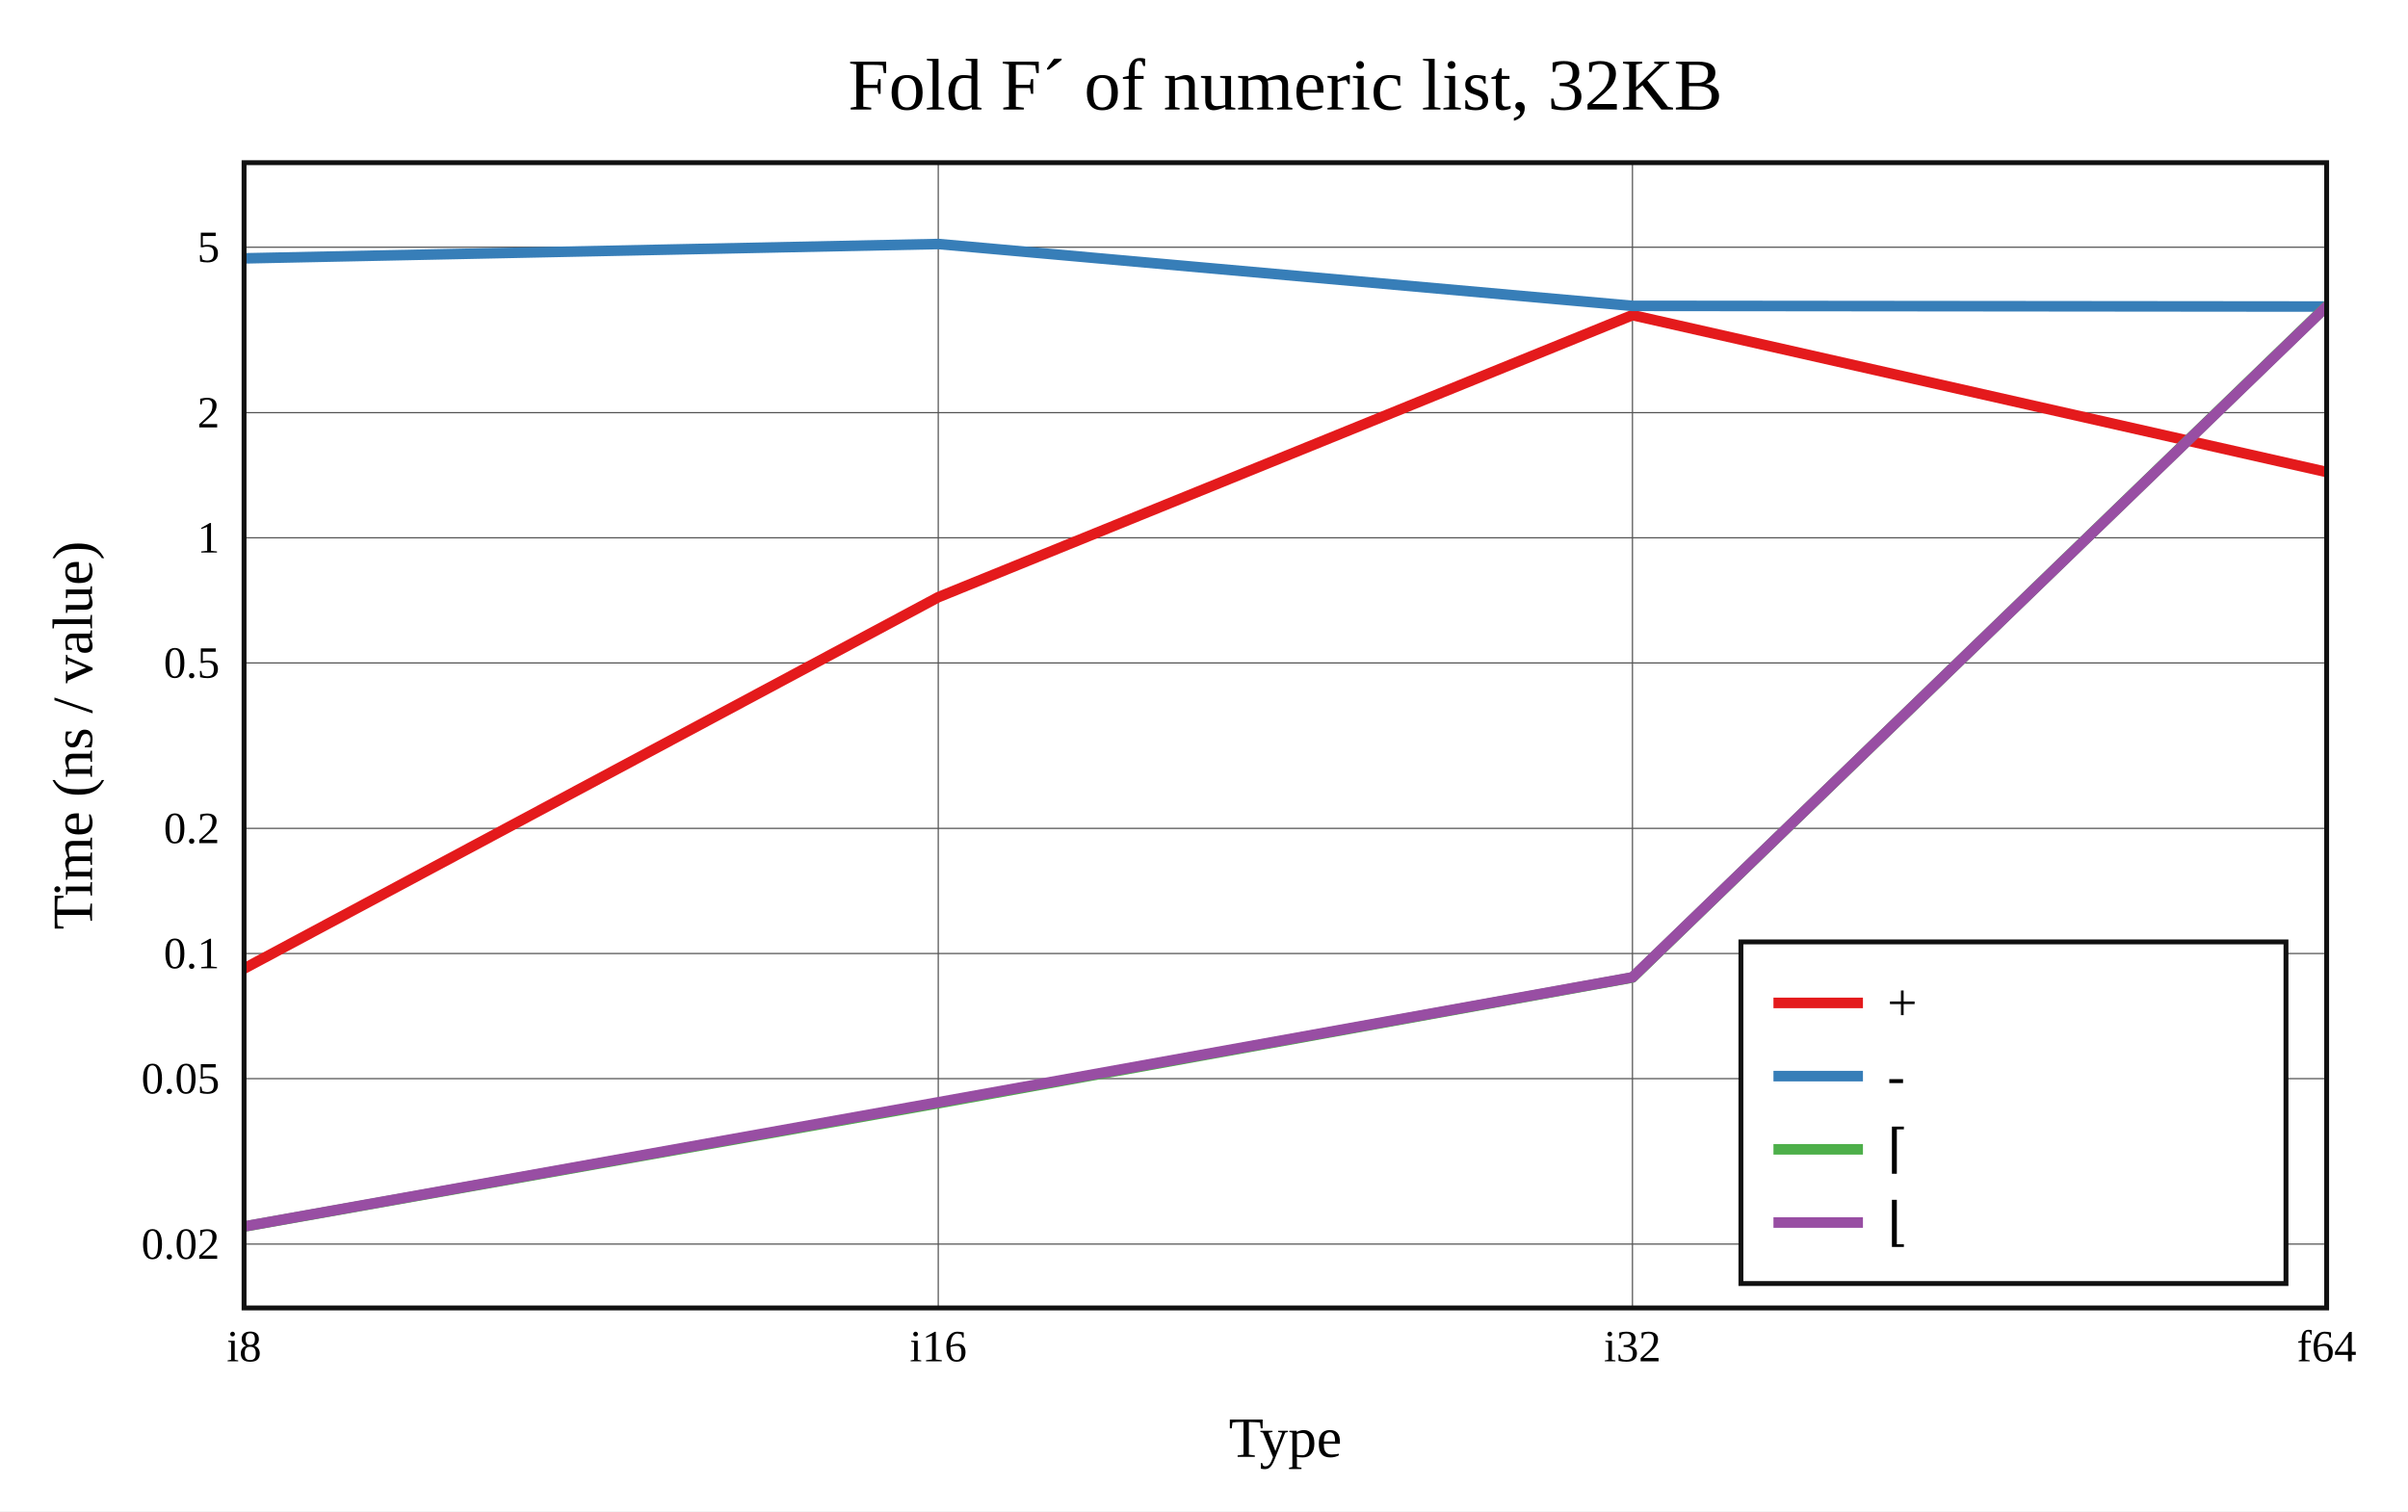
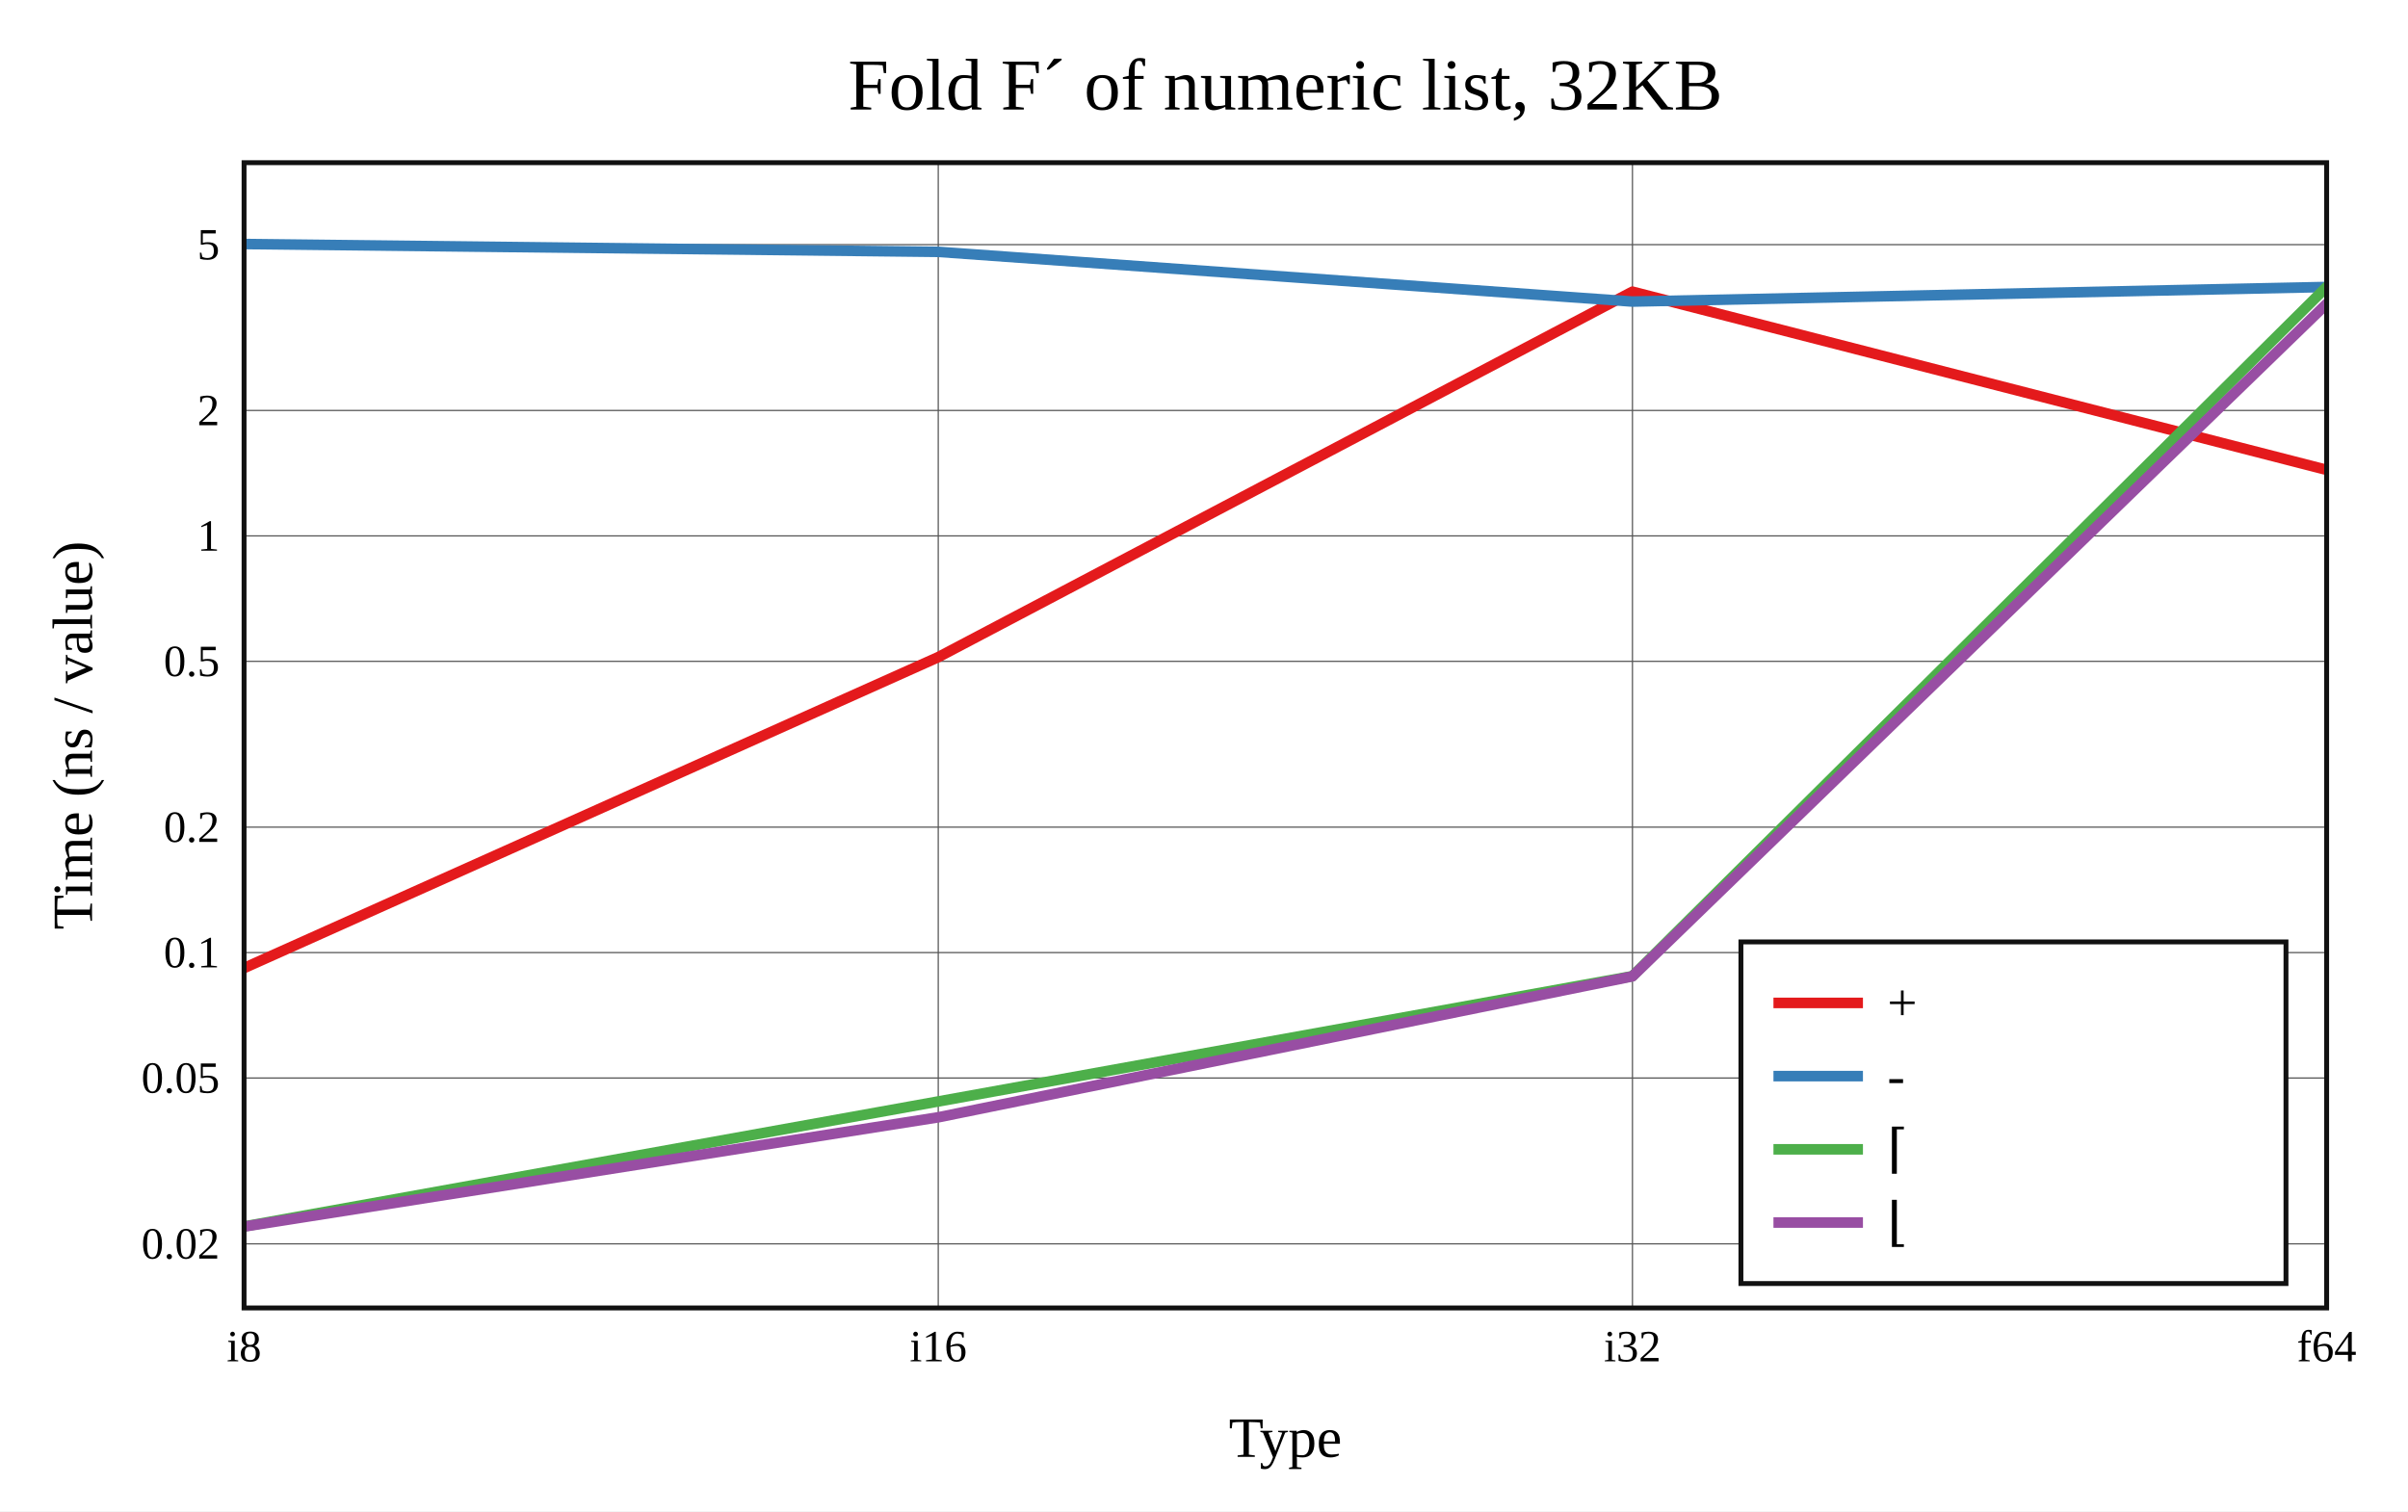
<svg xmlns="http://www.w3.org/2000/svg" viewBox="-60 -40 592 371.6" height="557.4" width="888">
  <g stroke-width="2.6" font-size="14px" text-anchor="middle">
    <defs>
      <clipPath id="clip">
        <rect x="0" y="0" width="512" height="281.6" />
      </clipPath>
    </defs>
    <rect fill="white" x="-60" y="-40" width="592" height="371.6" />
    <text dy="0.33em" font-size="18px" x="256" y="-19">Fold F´ of numeric list, 32KB</text>
    <text dy="0.33em" x="256" y="313.6">Type</text>
    <text dy="0.33em" transform="rotate(-90)" x="-140.8" y="-42">Time (ns / value)</text>
    <g stroke-width="0.3" stroke="#555">
      <path d="M170.667 0v281.6" />
      <path d="M341.333 0v281.6" />
-       <path d="M0 265.898h512" />
-       <path d="M0 225.222h512" />
-       <path d="M0 194.452h512" />
-       <path d="M0 163.681h512" />
-       <path d="M0 123.005h512" />
-       <path d="M0 92.234h512" />
-       <path d="M0 61.464h512" />
-       <path d="M0 20.787h512" />
+       <path d="M0 265.838h512" />
+       <path d="M0 225.067h512" />
+       <path d="M0 194.224h512" />
+       <path d="M0 163.382h512" />
+       <path d="M0 122.611h512" />
+       <path d="M0 91.768h512" />
+       <path d="M0 60.926h512" />
+       <path d="M0 20.154h512" />
    </g>
    <g font-size="11px">
      <text dy="0.33em" x="0" y="291.1">i8</text>
      <text dy="0.33em" x="170.667" y="291.1">i16</text>
      <text dy="0.33em" x="341.333" y="291.1">i32</text>
      <text dy="0.33em" x="512" y="291.1">f64</text>
      <g text-anchor="end">
-         <text dy="0.33em" x="-6" y="265.898">0.02</text>
-         <text dy="0.33em" x="-6" y="225.222">0.05</text>
-         <text dy="0.33em" x="-6" y="194.452">0.1</text>
-         <text dy="0.33em" x="-6" y="163.681">0.2</text>
-         <text dy="0.33em" x="-6" y="123.005">0.5</text>
-         <text dy="0.33em" x="-6" y="92.234">1</text>
-         <text dy="0.33em" x="-6" y="61.464">2</text>
-         <text dy="0.33em" x="-6" y="20.787">5</text>
+         <text dy="0.33em" x="-6" y="265.838">0.02</text>
+         <text dy="0.33em" x="-6" y="225.067">0.05</text>
+         <text dy="0.33em" x="-6" y="194.224">0.1</text>
+         <text dy="0.33em" x="-6" y="163.382">0.2</text>
+         <text dy="0.33em" x="-6" y="122.611">0.5</text>
+         <text dy="0.33em" x="-6" y="91.768">1</text>
+         <text dy="0.33em" x="-6" y="60.926">2</text>
+         <text dy="0.33em" x="-6" y="20.154">5</text>
      </g>
    </g>
    <g clip-path="url(#clip)" fill="none" stroke-linecap="round" stroke-linejoin="round">
-       <path stroke="#e41a1c" d="M0 198.166L170.667 106.838L341.333 37.489L512 76.059" />
-       <path stroke="#377eb8" d="M0 23.525L170.667 20L341.333 35.205L512 35.372" />
-       <path stroke="#4daf4a" d="M0 261.6L170.667 231.272L341.333 200.364L512 35.264" />
-       <path stroke="#984ea3" d="M0 261.568L170.667 231.033L341.333 200.305L512 35.35" />
+       <path stroke="#e41a1c" d="M0 198.029L170.667 121.577L341.333 31.718L512 75.532" />
+       <path stroke="#377eb8" d="M0 20L170.667 21.926L341.333 34.152L512 30.563" />
+       <path stroke="#4daf4a" d="M0 261.563L170.667 230.829L341.333 200.014L512 30.54" />
+       <path stroke="#984ea3" d="M0 261.6L170.667 234.727L341.333 200.07L512 34.706" />
    </g>
    <rect stroke-width="1.2" stroke="#111" fill="none" x="0" y="0" width="512" height="281.6" />
    <g transform="translate(368,191.6)" text-anchor="start" font-size="13px">
      <rect stroke-width="1.2" stroke="#111" fill="white" x="0" y="0" width="134" height="84" />
      <path stroke="#e41a1c" d="M8 15h22" />
      <path stroke="#377eb8" d="M8 33h22" />
      <path stroke="#4daf4a" d="M8 51h22" />
      <path stroke="#984ea3" d="M8 69h22" />
      <text dy="0.33em" x="36" y="15">+</text>
      <text dy="0.33em" x="36" y="33">-</text>
      <text dy="0.33em" x="36" y="51">⌈</text>
      <text dy="0.33em" x="36" y="69">⌊</text>
    </g>
  </g>
</svg>
